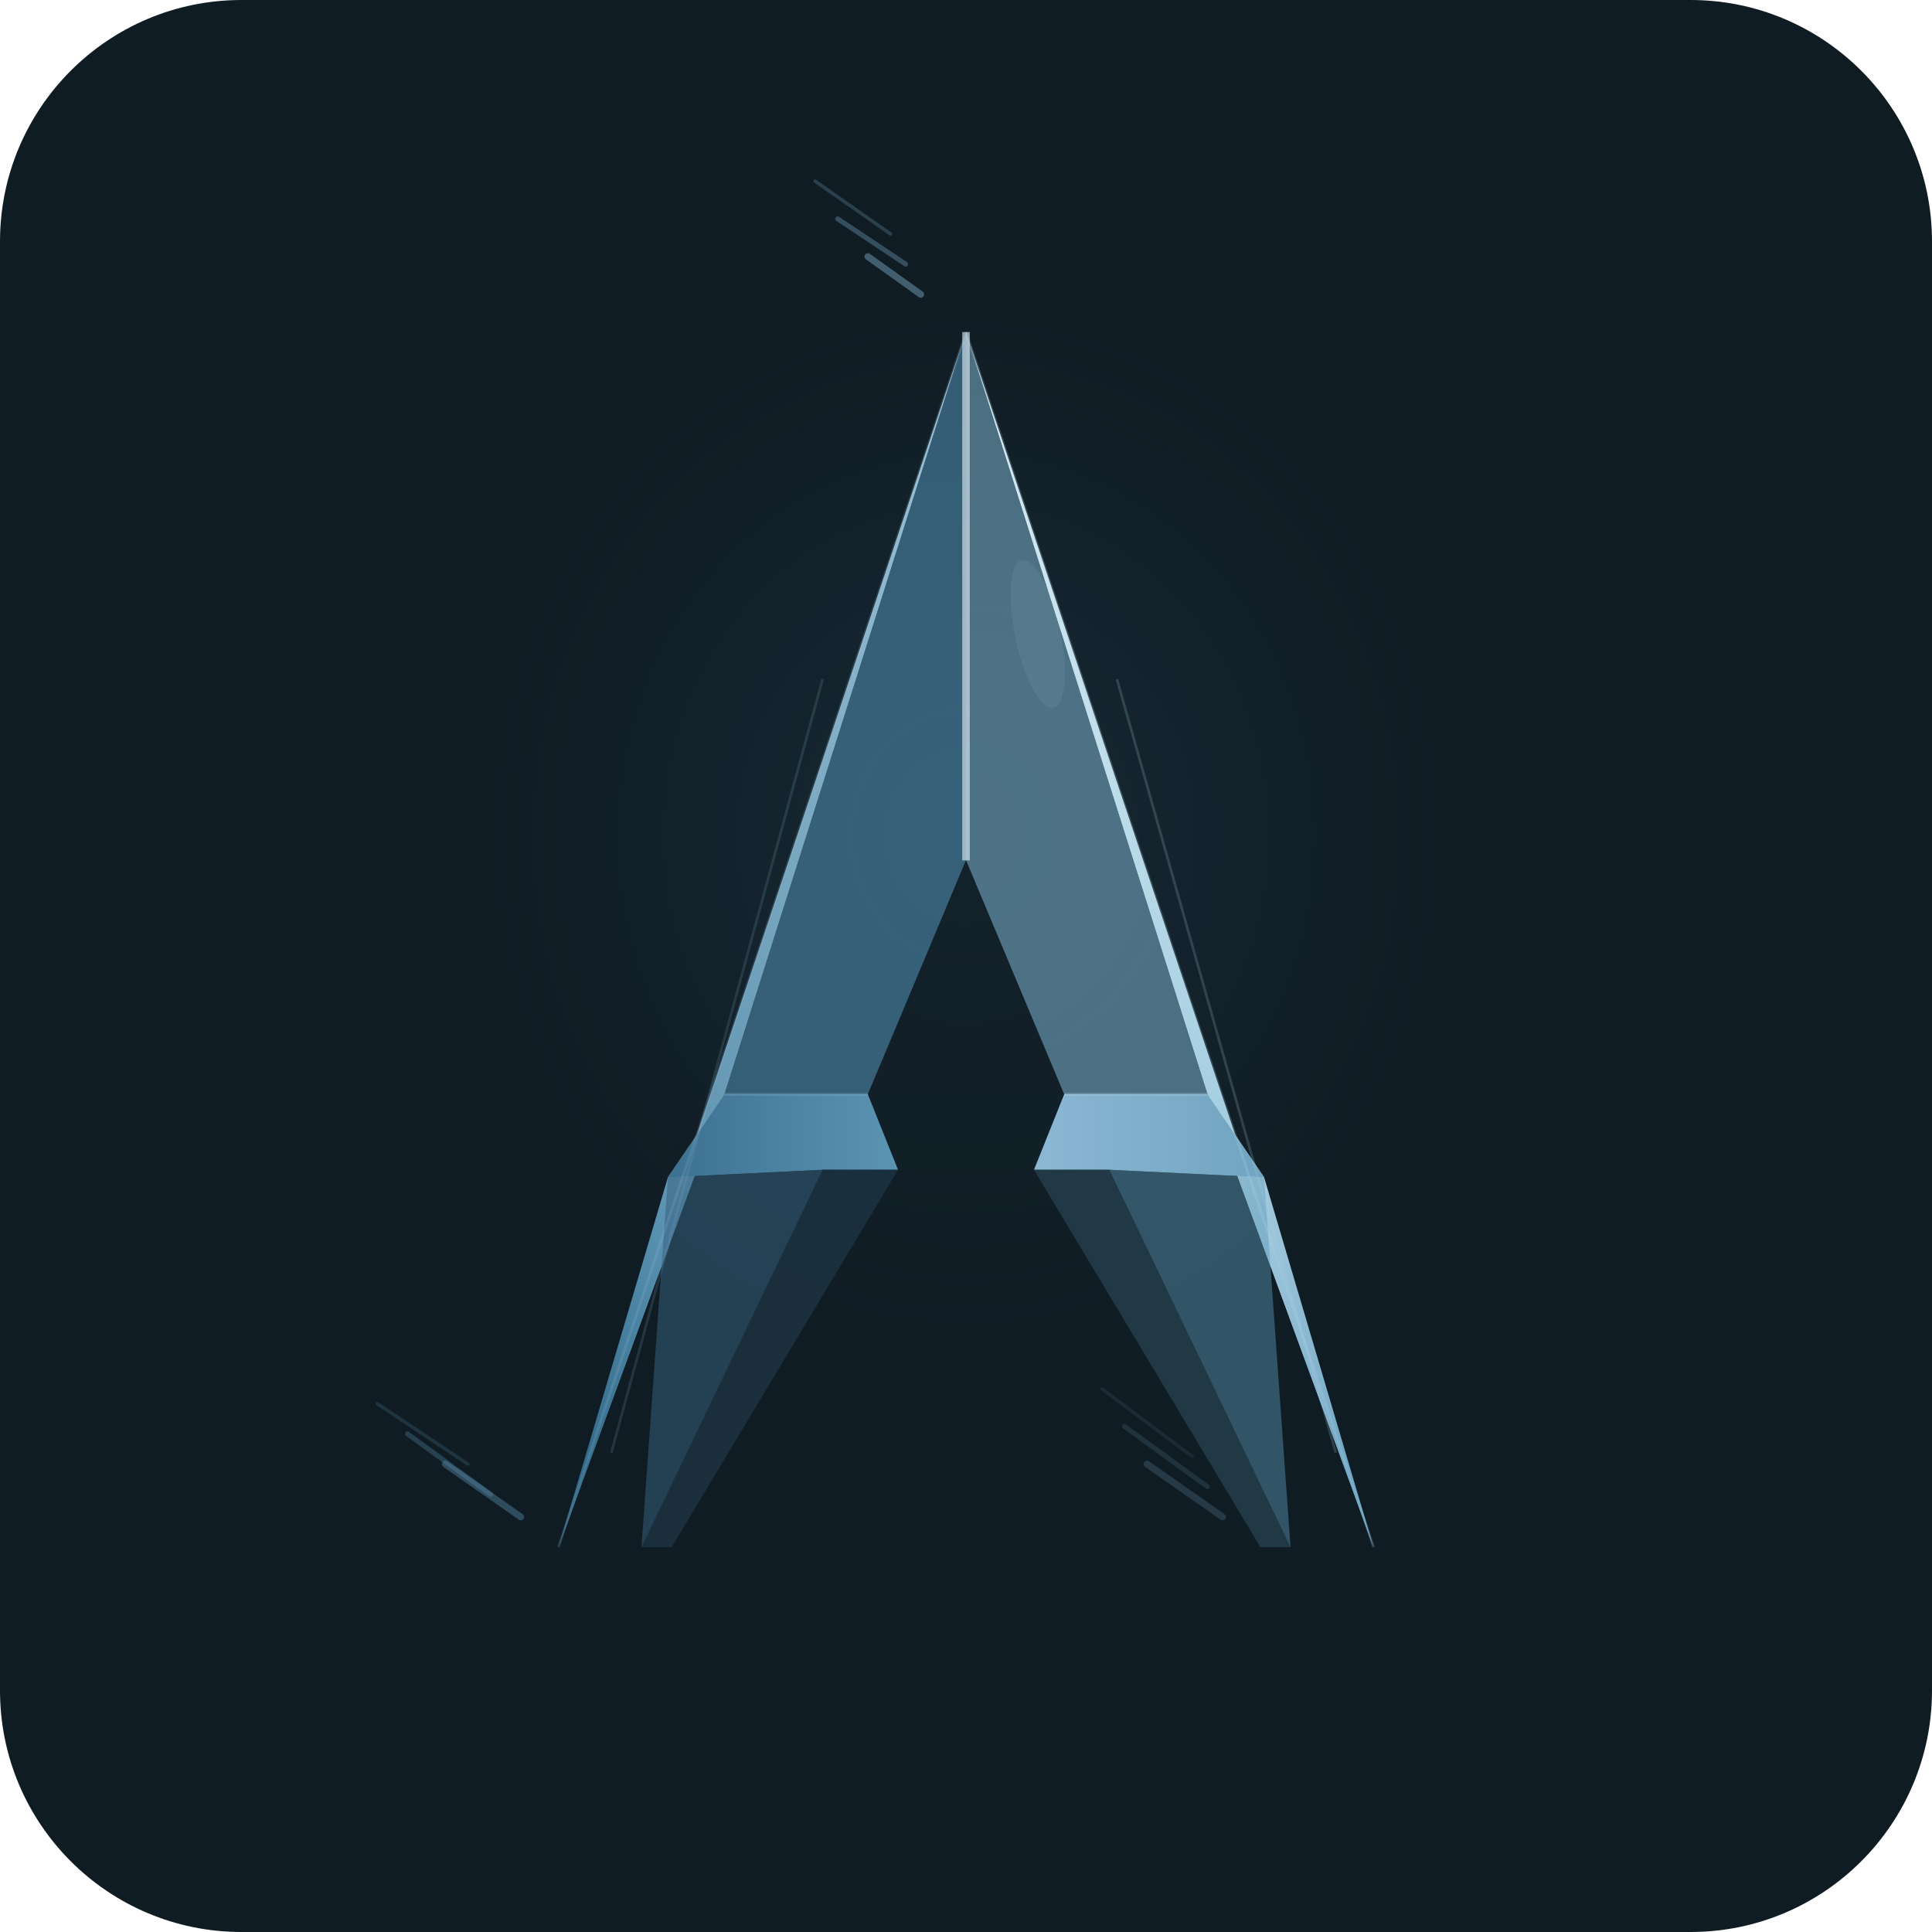
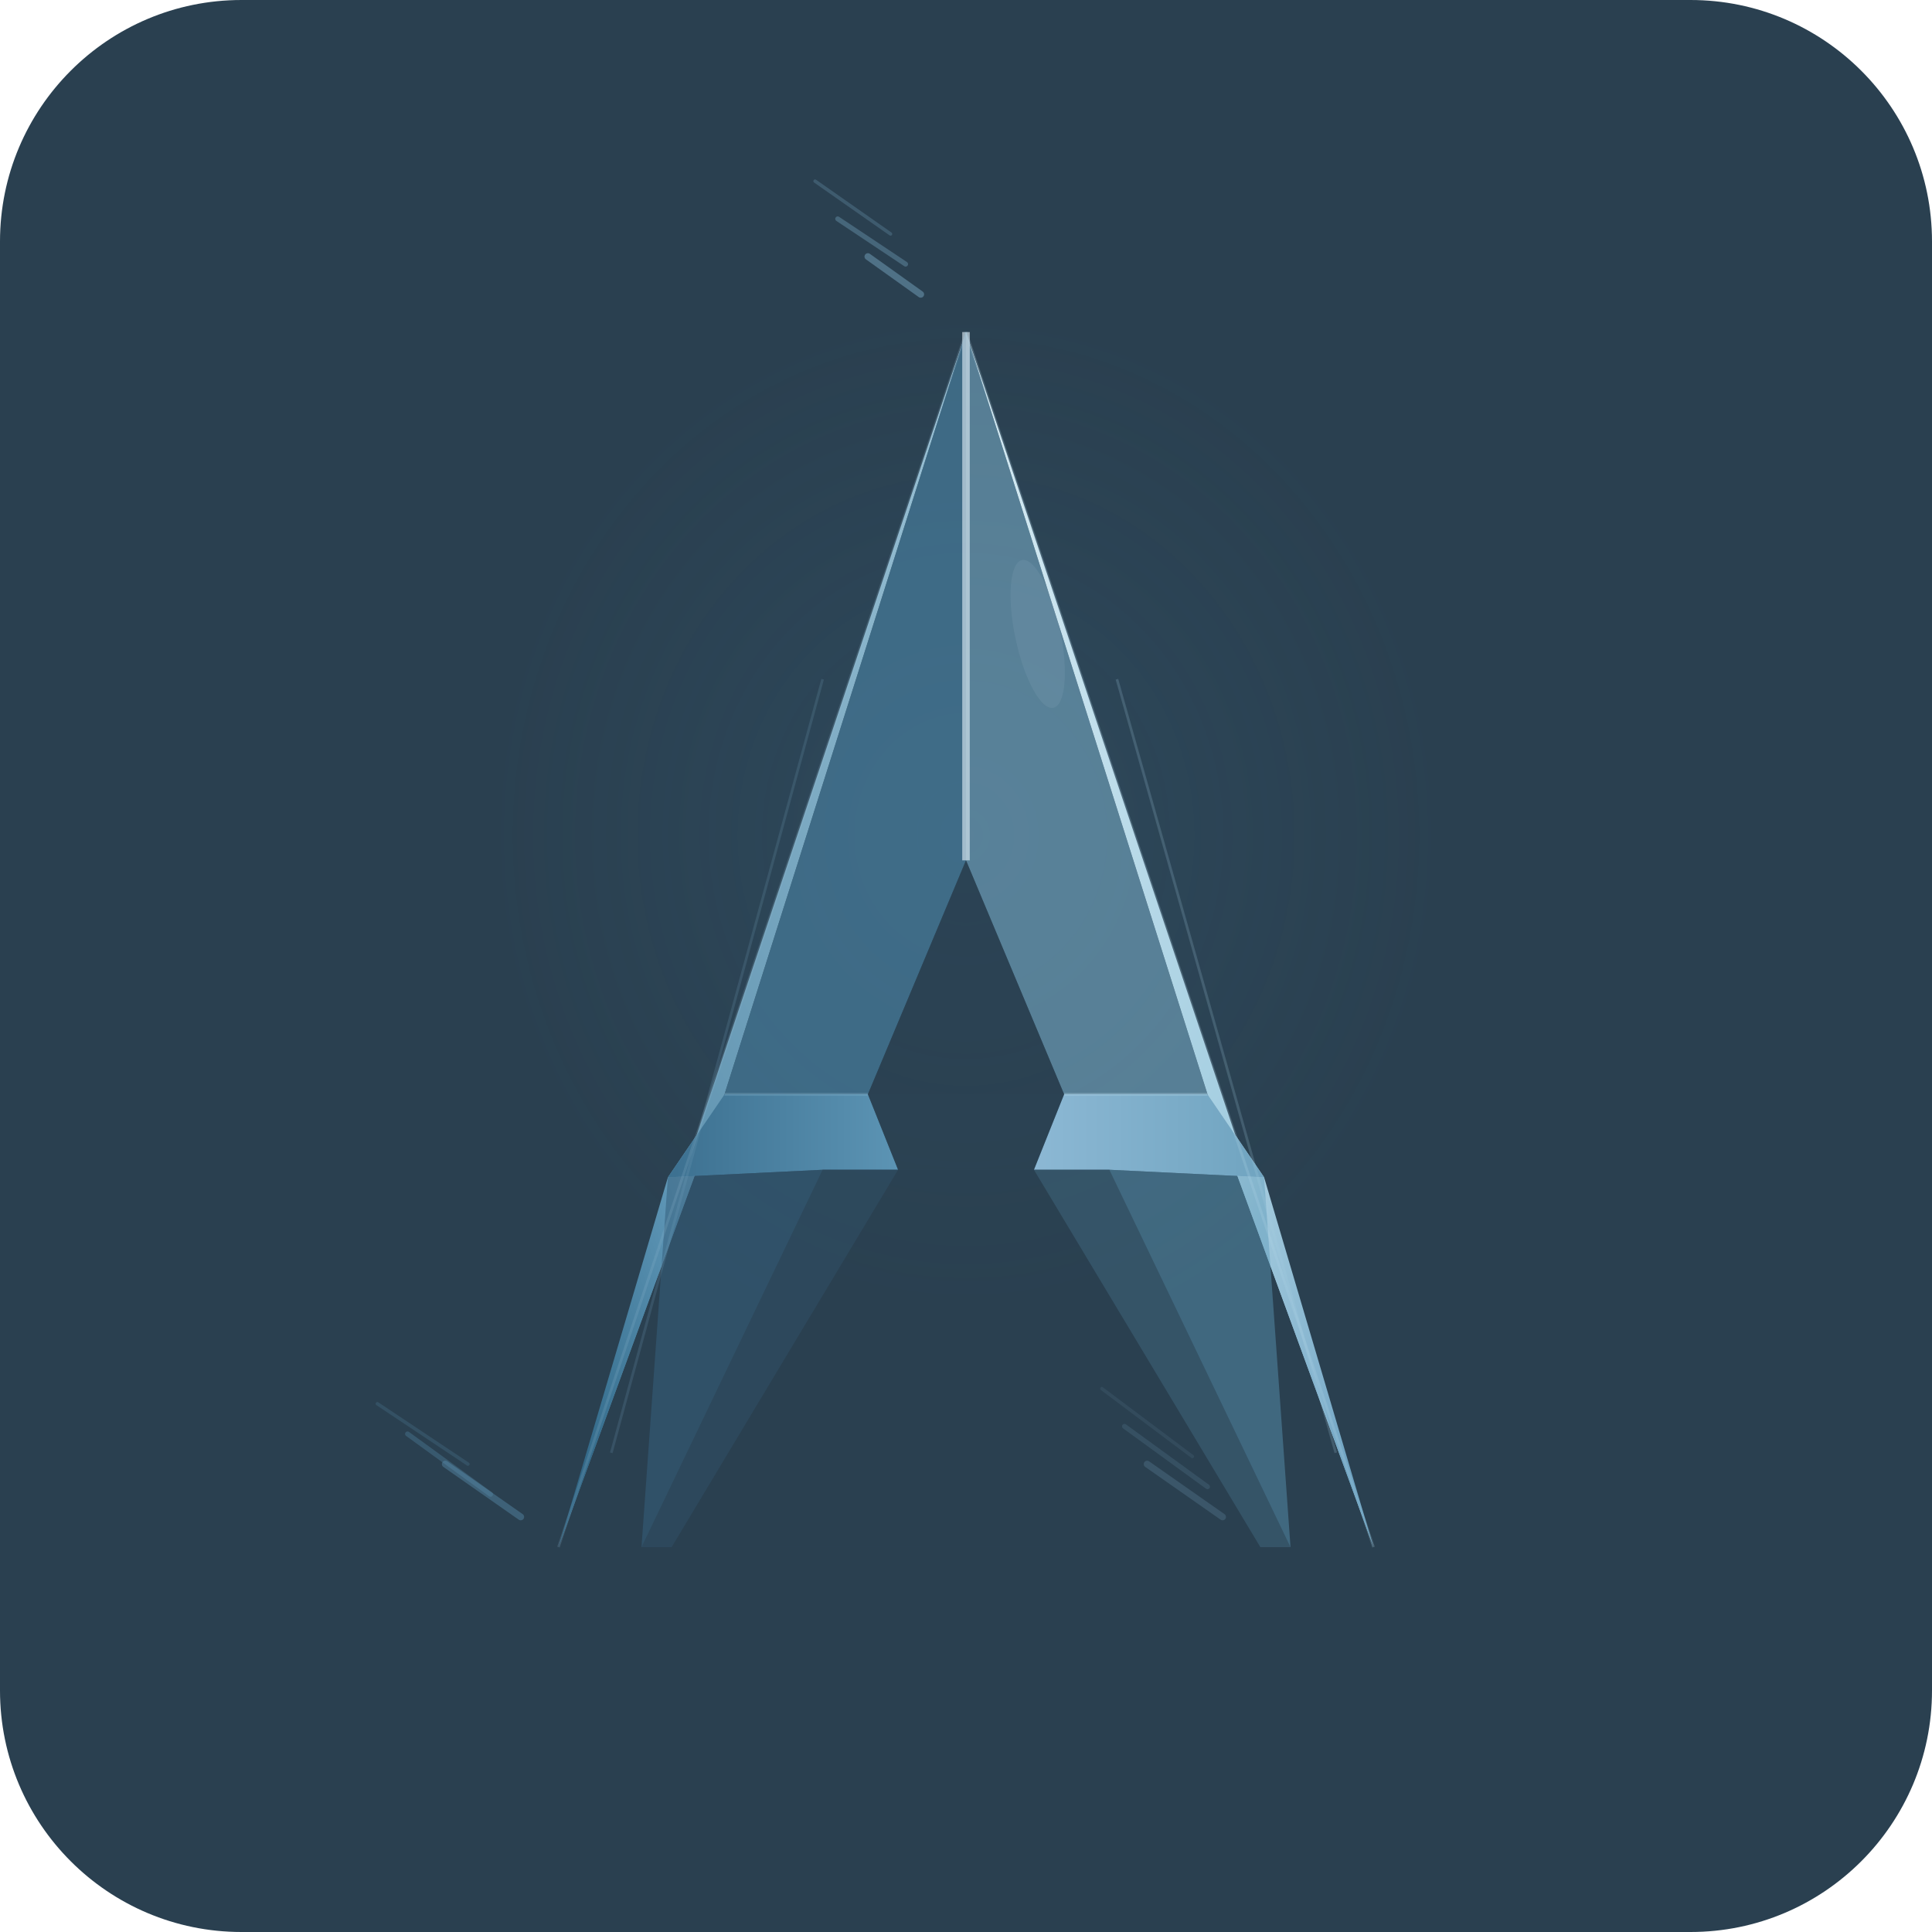
<svg xmlns="http://www.w3.org/2000/svg" viewBox="0 0 512 512" width="512" height="512">
  <defs>
    <linearGradient id="fL5b" x1="100%" y1="0%" x2="0%" y2="100%">
      <stop offset="0%" style="stop-color:#84B4CC" />
      <stop offset="30%" style="stop-color:#5C94B4" />
      <stop offset="70%" style="stop-color:#3C7494" />
      <stop offset="100%" style="stop-color:#285A78" />
    </linearGradient>
    <linearGradient id="fR5b" x1="0%" y1="0%" x2="100%" y2="100%">
      <stop offset="0%" style="stop-color:#CCE4EE" />
      <stop offset="30%" style="stop-color:#A0C8DC" />
      <stop offset="70%" style="stop-color:#80B0CC" />
      <stop offset="100%" style="stop-color:#5C94B4" />
    </linearGradient>
    <linearGradient id="fLup5b" x1="80%" y1="0%" x2="20%" y2="100%">
      <stop offset="0%" style="stop-color:#98C0D4" />
      <stop offset="100%" style="stop-color:#4C84A4" />
    </linearGradient>
    <linearGradient id="fRup5b" x1="20%" y1="0%" x2="80%" y2="100%">
      <stop offset="0%" style="stop-color:#D8ECF4" />
      <stop offset="100%" style="stop-color:#8CC0D8" />
    </linearGradient>
    <linearGradient id="bL5b" x1="100%" y1="50%" x2="0%" y2="50%">
      <stop offset="0%" style="stop-color:#5C94B4" />
      <stop offset="100%" style="stop-color:#3C7090" />
    </linearGradient>
    <linearGradient id="bR5b" x1="0%" y1="50%" x2="100%" y2="50%">
      <stop offset="0%" style="stop-color:#8CB8D4" />
      <stop offset="100%" style="stop-color:#70A4C0" />
    </linearGradient>
    <radialGradient id="bg5b" cx="50%" cy="42%" r="32%">
      <stop offset="0%" style="stop-color:#4888AC;stop-opacity:0.12" />
      <stop offset="100%" style="stop-color:#4888AC;stop-opacity:0" />
    </radialGradient>
  </defs>
-   <rect width="512" height="512" rx="64" fill="#101C24" />
+   <rect width="512" height="512" rx="64" fill="#2A4050" />
  <ellipse cx="256" cy="256" rx="200" ry="220" fill="url(#bg5b)" />
  <line x1="230" y1="68" x2="244" y2="78" stroke="#7CACC8" stroke-width="1.8" opacity="0.45" stroke-linecap="round" />
  <line x1="222" y1="58" x2="240" y2="70" stroke="#7CACC8" stroke-width="1.3" opacity="0.35" stroke-linecap="round" />
  <line x1="216" y1="48" x2="236" y2="62" stroke="#7CACC8" stroke-width="0.9" opacity="0.25" stroke-linecap="round" />
  <line x1="118" y1="388" x2="138" y2="402" stroke="#5C94B4" stroke-width="1.8" opacity="0.4" stroke-linecap="round" />
  <line x1="108" y1="380" x2="130" y2="396" stroke="#5C94B4" stroke-width="1.3" opacity="0.3" stroke-linecap="round" />
  <line x1="100" y1="372" x2="124" y2="388" stroke="#5C94B4" stroke-width="0.9" opacity="0.2" stroke-linecap="round" />
  <line x1="304" y1="388" x2="324" y2="402" stroke="#80B0CC" stroke-width="1.8" opacity="0.4" stroke-linecap="round" />
  <line x1="298" y1="378" x2="320" y2="394" stroke="#80B0CC" stroke-width="1.3" opacity="0.3" stroke-linecap="round" />
  <line x1="292" y1="368" x2="316" y2="386" stroke="#80B0CC" stroke-width="0.9" opacity="0.2" stroke-linecap="round" />
  <polygon points="256,88 192,290 148,410" fill="url(#fLup5b)" />
  <polygon points="192,290 177,312 148,410" fill="url(#fL5b)" />
  <polygon points="256,88 256,228 230,290 192,290" fill="#4880A0" opacity="0.65" />
  <polygon points="192,290 230,290 238,310 218,310 177,312" fill="url(#bL5b)" />
  <polygon points="238,310 218,310 177,312 170,410 178,410" fill="#345E7C" opacity="0.55" />
  <polygon points="256,88 320,290 364,410" fill="url(#fRup5b)" />
  <polygon points="320,290 335,312 364,410" fill="url(#fR5b)" />
  <polygon points="256,88 256,228 282,290 320,290" fill="#7CB0CC" opacity="0.55" />
  <polygon points="320,290 282,290 274,310 294,310 335,312" fill="url(#bR5b)" />
  <polygon points="274,310 294,310 335,312 342,410 334,410" fill="#5C98B8" opacity="0.45" />
-   <polygon points="256,228 230,290 282,290" fill="#101C24" opacity="0.6" />
-   <polygon points="238,310 274,310 282,290 230,290" fill="#101C24" opacity="0.45" />
-   <polygon points="218,310 294,310 342,410 170,410" fill="#101C24" opacity="0.5" />
+   <polygon points="256,228 230,290 282,290" fill="#2A4050" opacity="0.6" />
+   <polygon points="238,310 274,310 282,290 230,290" fill="#2A4050" opacity="0.45" />
+   <polygon points="218,310 294,310 342,410 170,410" fill="#2A4050" opacity="0.5" />
  <line x1="256" y1="88" x2="256" y2="228" stroke="#E4F2FA" stroke-width="2" opacity="0.6" />
  <line x1="218" y1="180" x2="162" y2="385" stroke="#78A8C4" stroke-width="0.7" opacity="0.18" />
  <line x1="296" y1="180" x2="354" y2="385" stroke="#A4CCE0" stroke-width="0.7" opacity="0.2" />
  <line x1="192" y1="290" x2="230" y2="290" stroke="#90BCD4" stroke-width="0.7" opacity="0.3" />
  <line x1="282" y1="290" x2="320" y2="290" stroke="#B4D8E8" stroke-width="0.7" opacity="0.35" />
  <line x1="256" y1="88" x2="148" y2="410" stroke="#98BCD4" stroke-width="0.7" opacity="0.18" />
  <line x1="256" y1="88" x2="364" y2="410" stroke="#B0D4E8" stroke-width="0.7" opacity="0.22" />
  <ellipse cx="275" cy="168" rx="6" ry="20" fill="#E8F4FC" opacity="0.07" transform="rotate(-12 275 168)" />
</svg>
